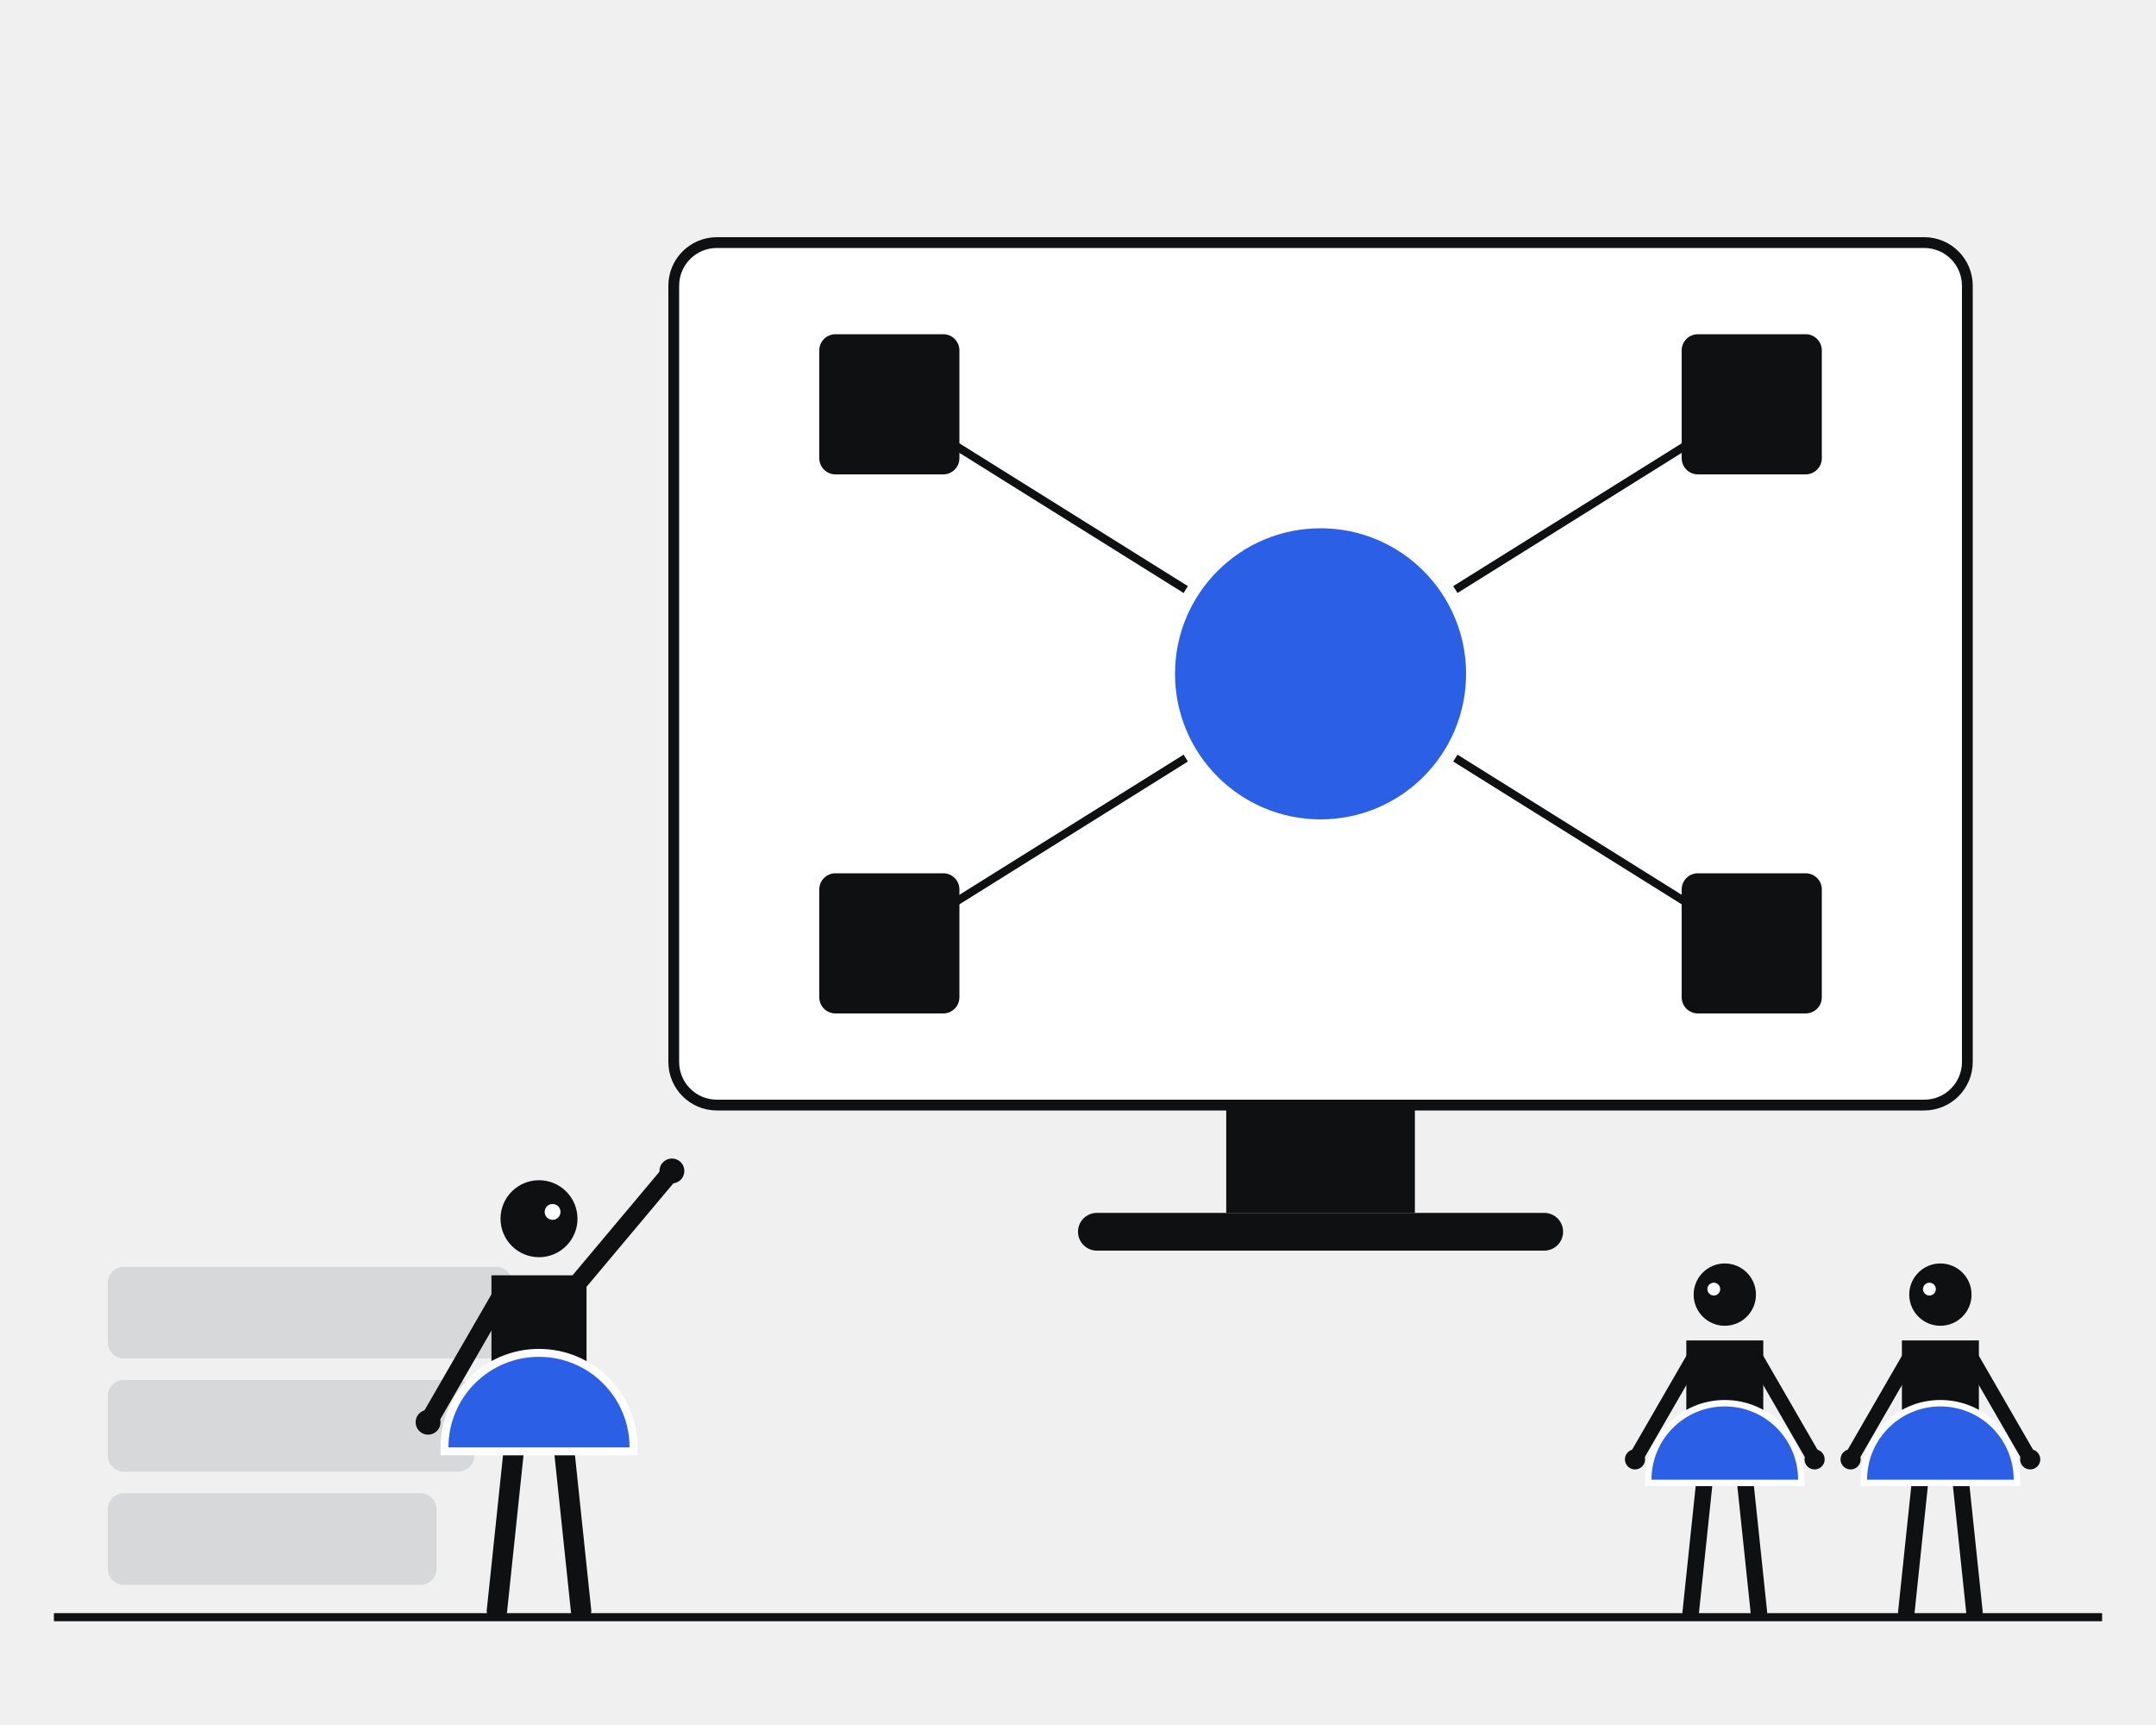
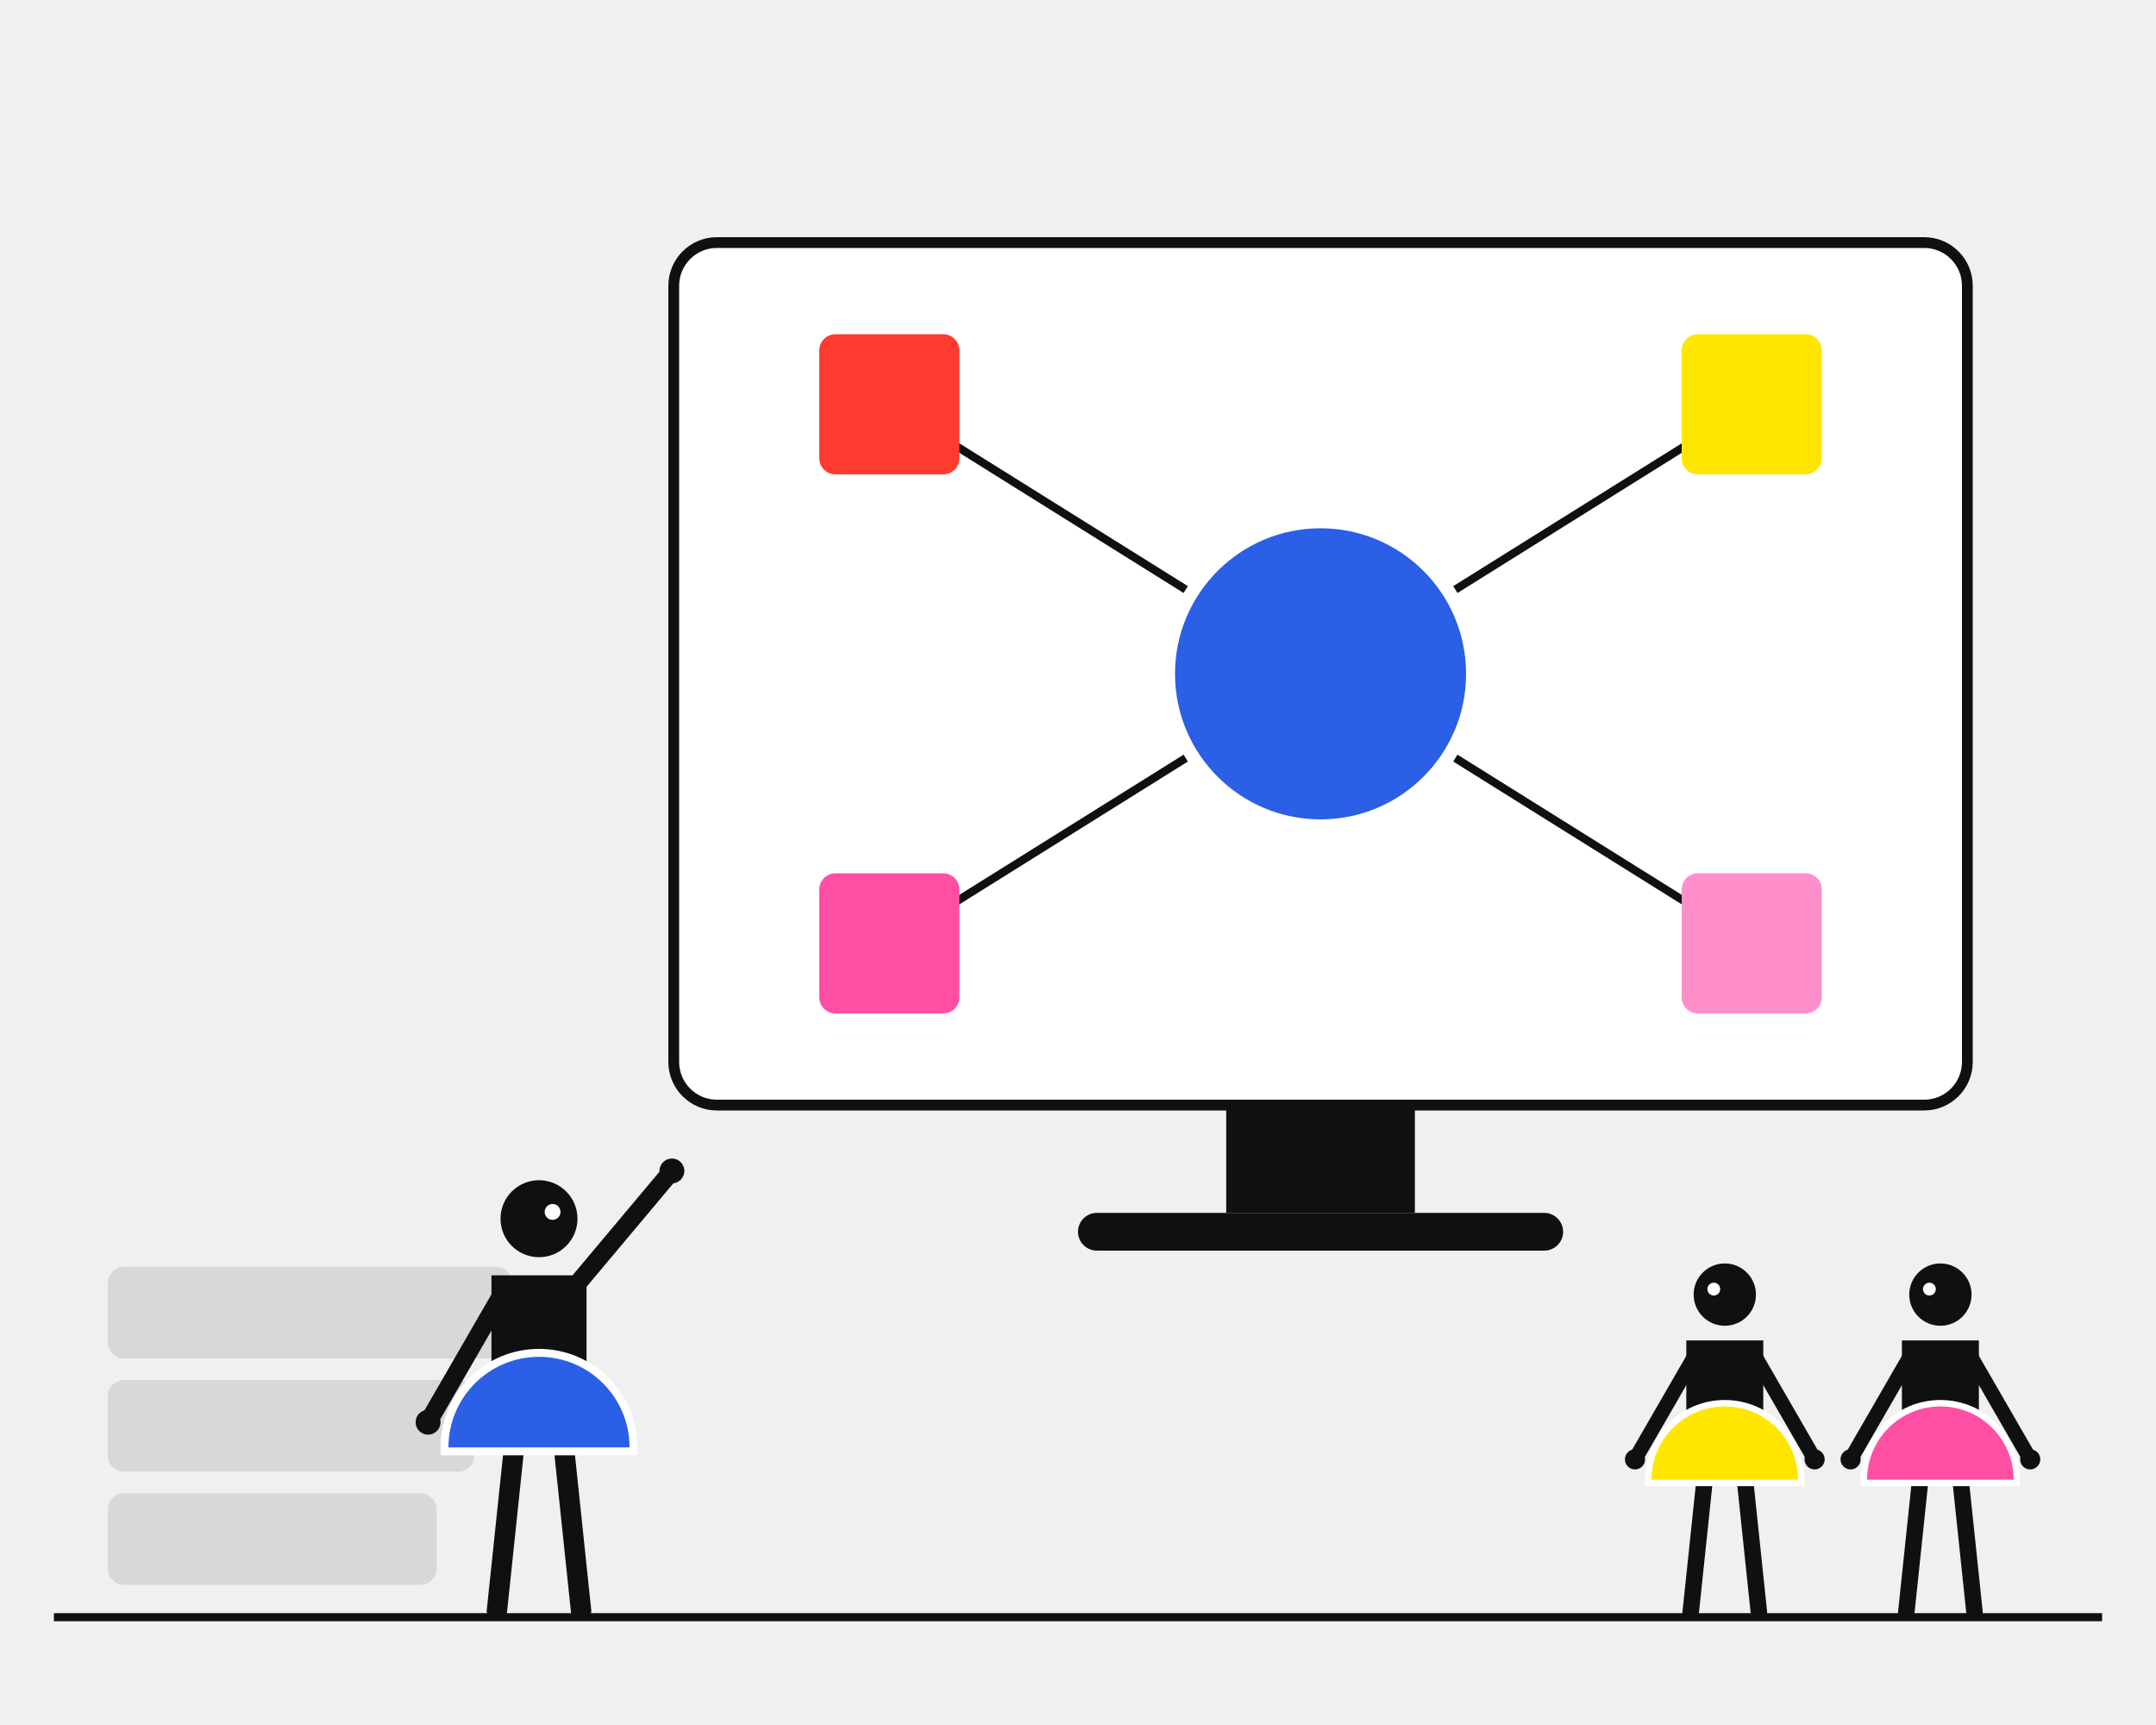
<svg xmlns="http://www.w3.org/2000/svg" viewBox="0 0 800 640" width="800" height="640" role="img">
  <defs>
    <marker id="spitze" viewBox="0 0 10 10" refX="7" refY="5" markerWidth="5" markerHeight="5" orient="auto-start-reverse">
      <path d="M0 0 L10 5 L0 10 Z" fill="#0e1011" />
    </marker>
  </defs>
  <line x1="20" y1="600" x2="780" y2="600" stroke="#0e1011" stroke-width="3" />
  <rect x="40" y="470" width="150" height="34" rx="6" fill="#d6d8d9" />
  <rect x="40" y="512" width="136" height="34" rx="6" fill="#d6d8d9" />
  <rect x="40" y="554" width="122" height="34" rx="6" fill="#d6d8d9" />
  <rect x="250" y="90" width="480" height="320" rx="16" fill="#fff" stroke="#0e1011" stroke-width="4" />
  <rect x="455" y="410" width="70" height="40" fill="#0e1011" />
  <rect x="400" y="450" width="180" height="14" rx="7" fill="#0e1011" />
  <circle cx="490" cy="250" r="54" fill="#2a5fe6" />
  <line x1="490" y1="250" x2="330" y2="150" stroke="#0e1011" stroke-width="3" />
-   <rect x="304" y="124" width="52" height="52" rx="6" fill="#0e1011" />
+   <rect x="304" y="124" width="52" height="52" rx="6" fill="#ff3b2f" />
  <line x1="490" y1="250" x2="650" y2="150" stroke="#0e1011" stroke-width="3" />
-   <rect x="624" y="124" width="52" height="52" rx="6" fill="#0e1011" />
+   <rect x="624" y="124" width="52" height="52" rx="6" fill="#ffe600" />
  <line x1="490" y1="250" x2="330" y2="350" stroke="#0e1011" stroke-width="3" />
-   <rect x="304" y="324" width="52" height="52" rx="6" fill="#0e1011" />
+   <rect x="304" y="324" width="52" height="52" rx="6" fill="#ff4fa3" />
  <line x1="490" y1="250" x2="650" y2="350" stroke="#0e1011" stroke-width="3" />
-   <rect x="624" y="324" width="52" height="52" rx="6" fill="#0e1011" />
+   <rect x="624" y="324" width="52" height="52" rx="6" fill="#ff8fc8" />
  <circle cx="490" cy="250" r="54" fill="#2a5fe6" stroke="#fff" stroke-width="10" paint-order="stroke" />
  <g transform="translate(200 600) scale(0.42)">
    <g transform="translate(-22 -150) rotate(6)">
      <rect x="-9.0" y="0" width="18" height="150" rx="4" fill="#0e1011" />
    </g>
    <g transform="translate(22 -150) rotate(-6)">
      <rect x="-9.0" y="0" width="18" height="150" rx="4" fill="#0e1011" />
    </g>
    <rect x="-42" y="-302" width="84" height="96" fill="#0e1011" />
    <g transform="translate(-30 -290) rotate(30)">
      <rect x="-8.0" y="0" width="16" height="132" fill="#0e1011" />
      <circle cx="0" cy="136" r="11" fill="#0e1011" />
    </g>
    <g transform="translate(30 -290) rotate(-140)">
      <rect x="-8.0" y="0" width="16" height="132" fill="#0e1011" />
      <circle cx="0" cy="136" r="11" fill="#0e1011" />
    </g>
    <path d="M-80 -150 A80 80 0 0 1 80 -150 Z" fill="#2a5fe6" stroke="#fff" stroke-width="14" paint-order="stroke" />
    <circle cx="0" cy="-352" r="34" fill="#0e1011" />
    <circle cx="12" cy="-358" r="7" fill="#fff" />
  </g>
  <g transform="translate(640 600) scale(0.34)">
    <g transform="translate(-22 -150) rotate(6)">
      <rect x="-9.0" y="0" width="18" height="150" rx="4" fill="#0e1011" />
    </g>
    <g transform="translate(22 -150) rotate(-6)">
      <rect x="-9.0" y="0" width="18" height="150" rx="4" fill="#0e1011" />
    </g>
    <rect x="-42" y="-302" width="84" height="96" fill="#0e1011" />
    <g transform="translate(-30 -290) rotate(30)">
      <rect x="-8.0" y="0" width="16" height="132" fill="#0e1011" />
      <circle cx="0" cy="136" r="11" fill="#0e1011" />
    </g>
    <g transform="translate(30 -290) rotate(-30)">
      <rect x="-8.0" y="0" width="16" height="132" fill="#0e1011" />
      <circle cx="0" cy="136" r="11" fill="#0e1011" />
    </g>
-     <path d="M-80 -150 A80 80 0 0 1 80 -150 Z" fill="#2a5fe6" stroke="#fff" stroke-width="14" paint-order="stroke" />
+     <path d="M-80 -150 A80 80 0 0 1 80 -150 Z" fill="#ffe600" stroke="#fff" stroke-width="14" paint-order="stroke" />
    <circle cx="0" cy="-352" r="34" fill="#0e1011" />
    <circle cx="-12" cy="-358" r="7" fill="#fff" />
  </g>
  <g transform="translate(720 600) scale(0.34)">
    <g transform="translate(-22 -150) rotate(6)">
      <rect x="-9.0" y="0" width="18" height="150" rx="4" fill="#0e1011" />
    </g>
    <g transform="translate(22 -150) rotate(-6)">
      <rect x="-9.0" y="0" width="18" height="150" rx="4" fill="#0e1011" />
    </g>
    <rect x="-42" y="-302" width="84" height="96" fill="#0e1011" />
    <g transform="translate(-30 -290) rotate(30)">
      <rect x="-8.0" y="0" width="16" height="132" fill="#0e1011" />
      <circle cx="0" cy="136" r="11" fill="#0e1011" />
    </g>
    <g transform="translate(30 -290) rotate(-30)">
      <rect x="-8.0" y="0" width="16" height="132" fill="#0e1011" />
      <circle cx="0" cy="136" r="11" fill="#0e1011" />
    </g>
-     <path d="M-80 -150 A80 80 0 0 1 80 -150 Z" fill="#2a5fe6" stroke="#fff" stroke-width="14" paint-order="stroke" />
+     <path d="M-80 -150 A80 80 0 0 1 80 -150 Z" fill="#ff4fa3" stroke="#fff" stroke-width="14" paint-order="stroke" />
    <circle cx="0" cy="-352" r="34" fill="#0e1011" />
    <circle cx="-12" cy="-358" r="7" fill="#fff" />
  </g>
</svg>
